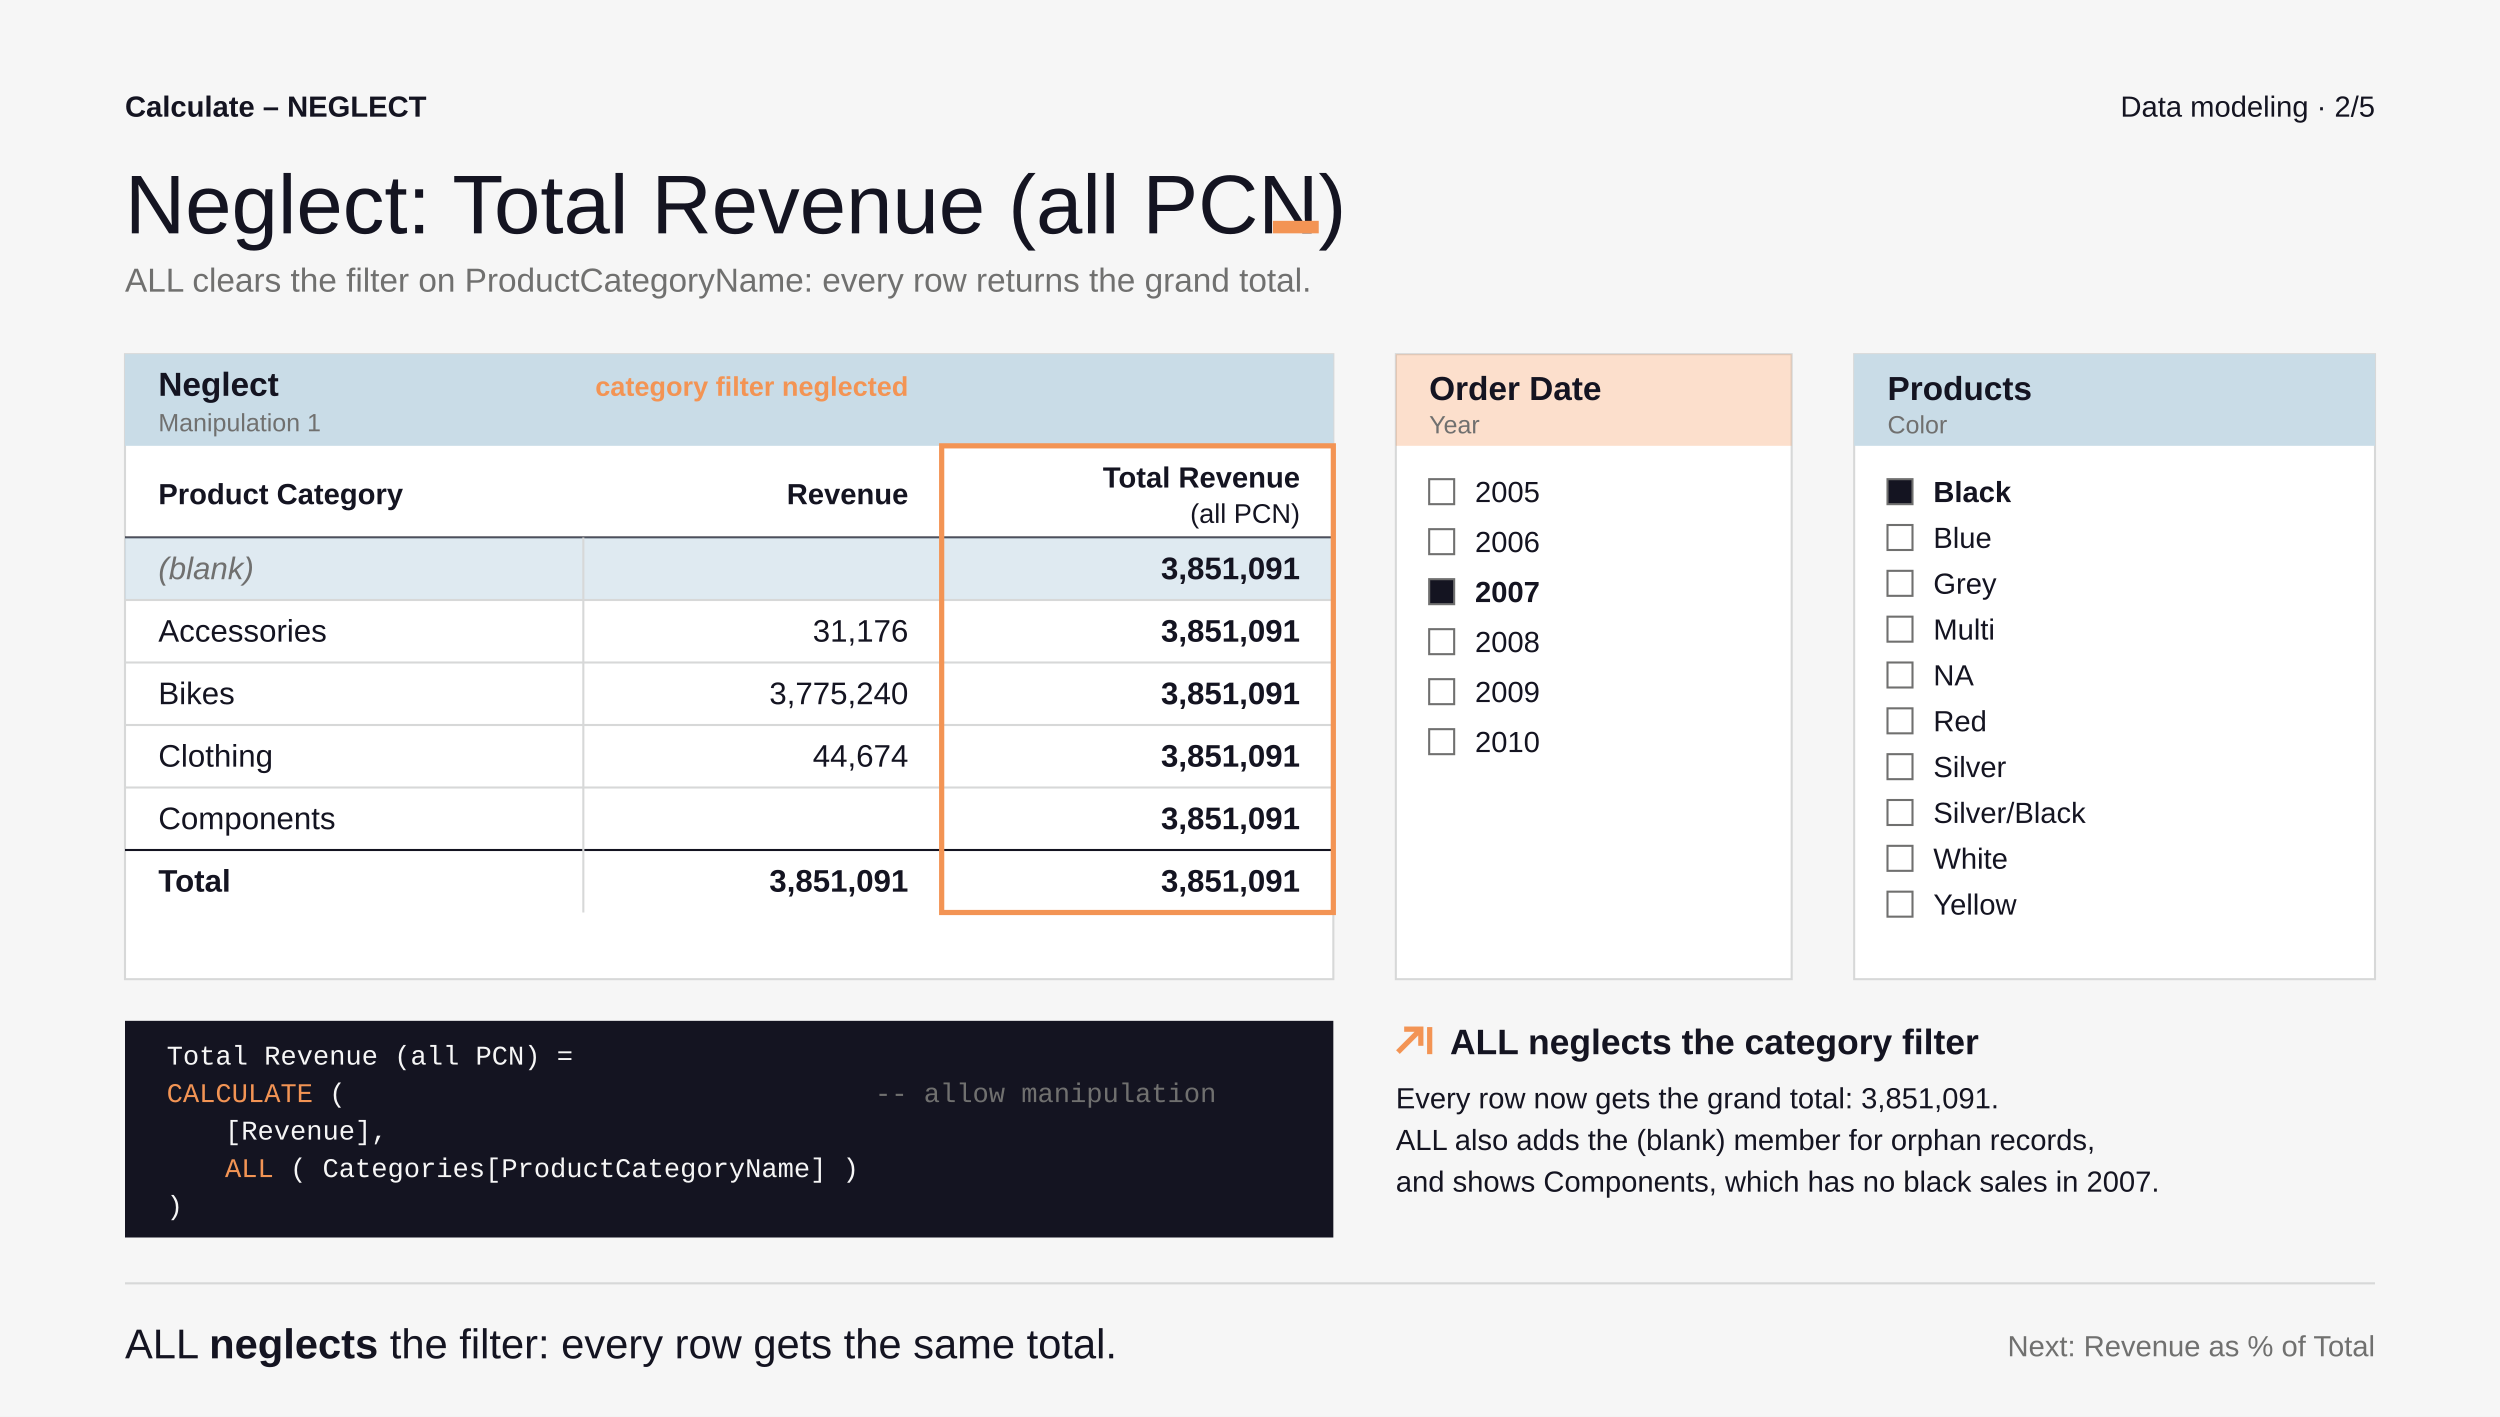
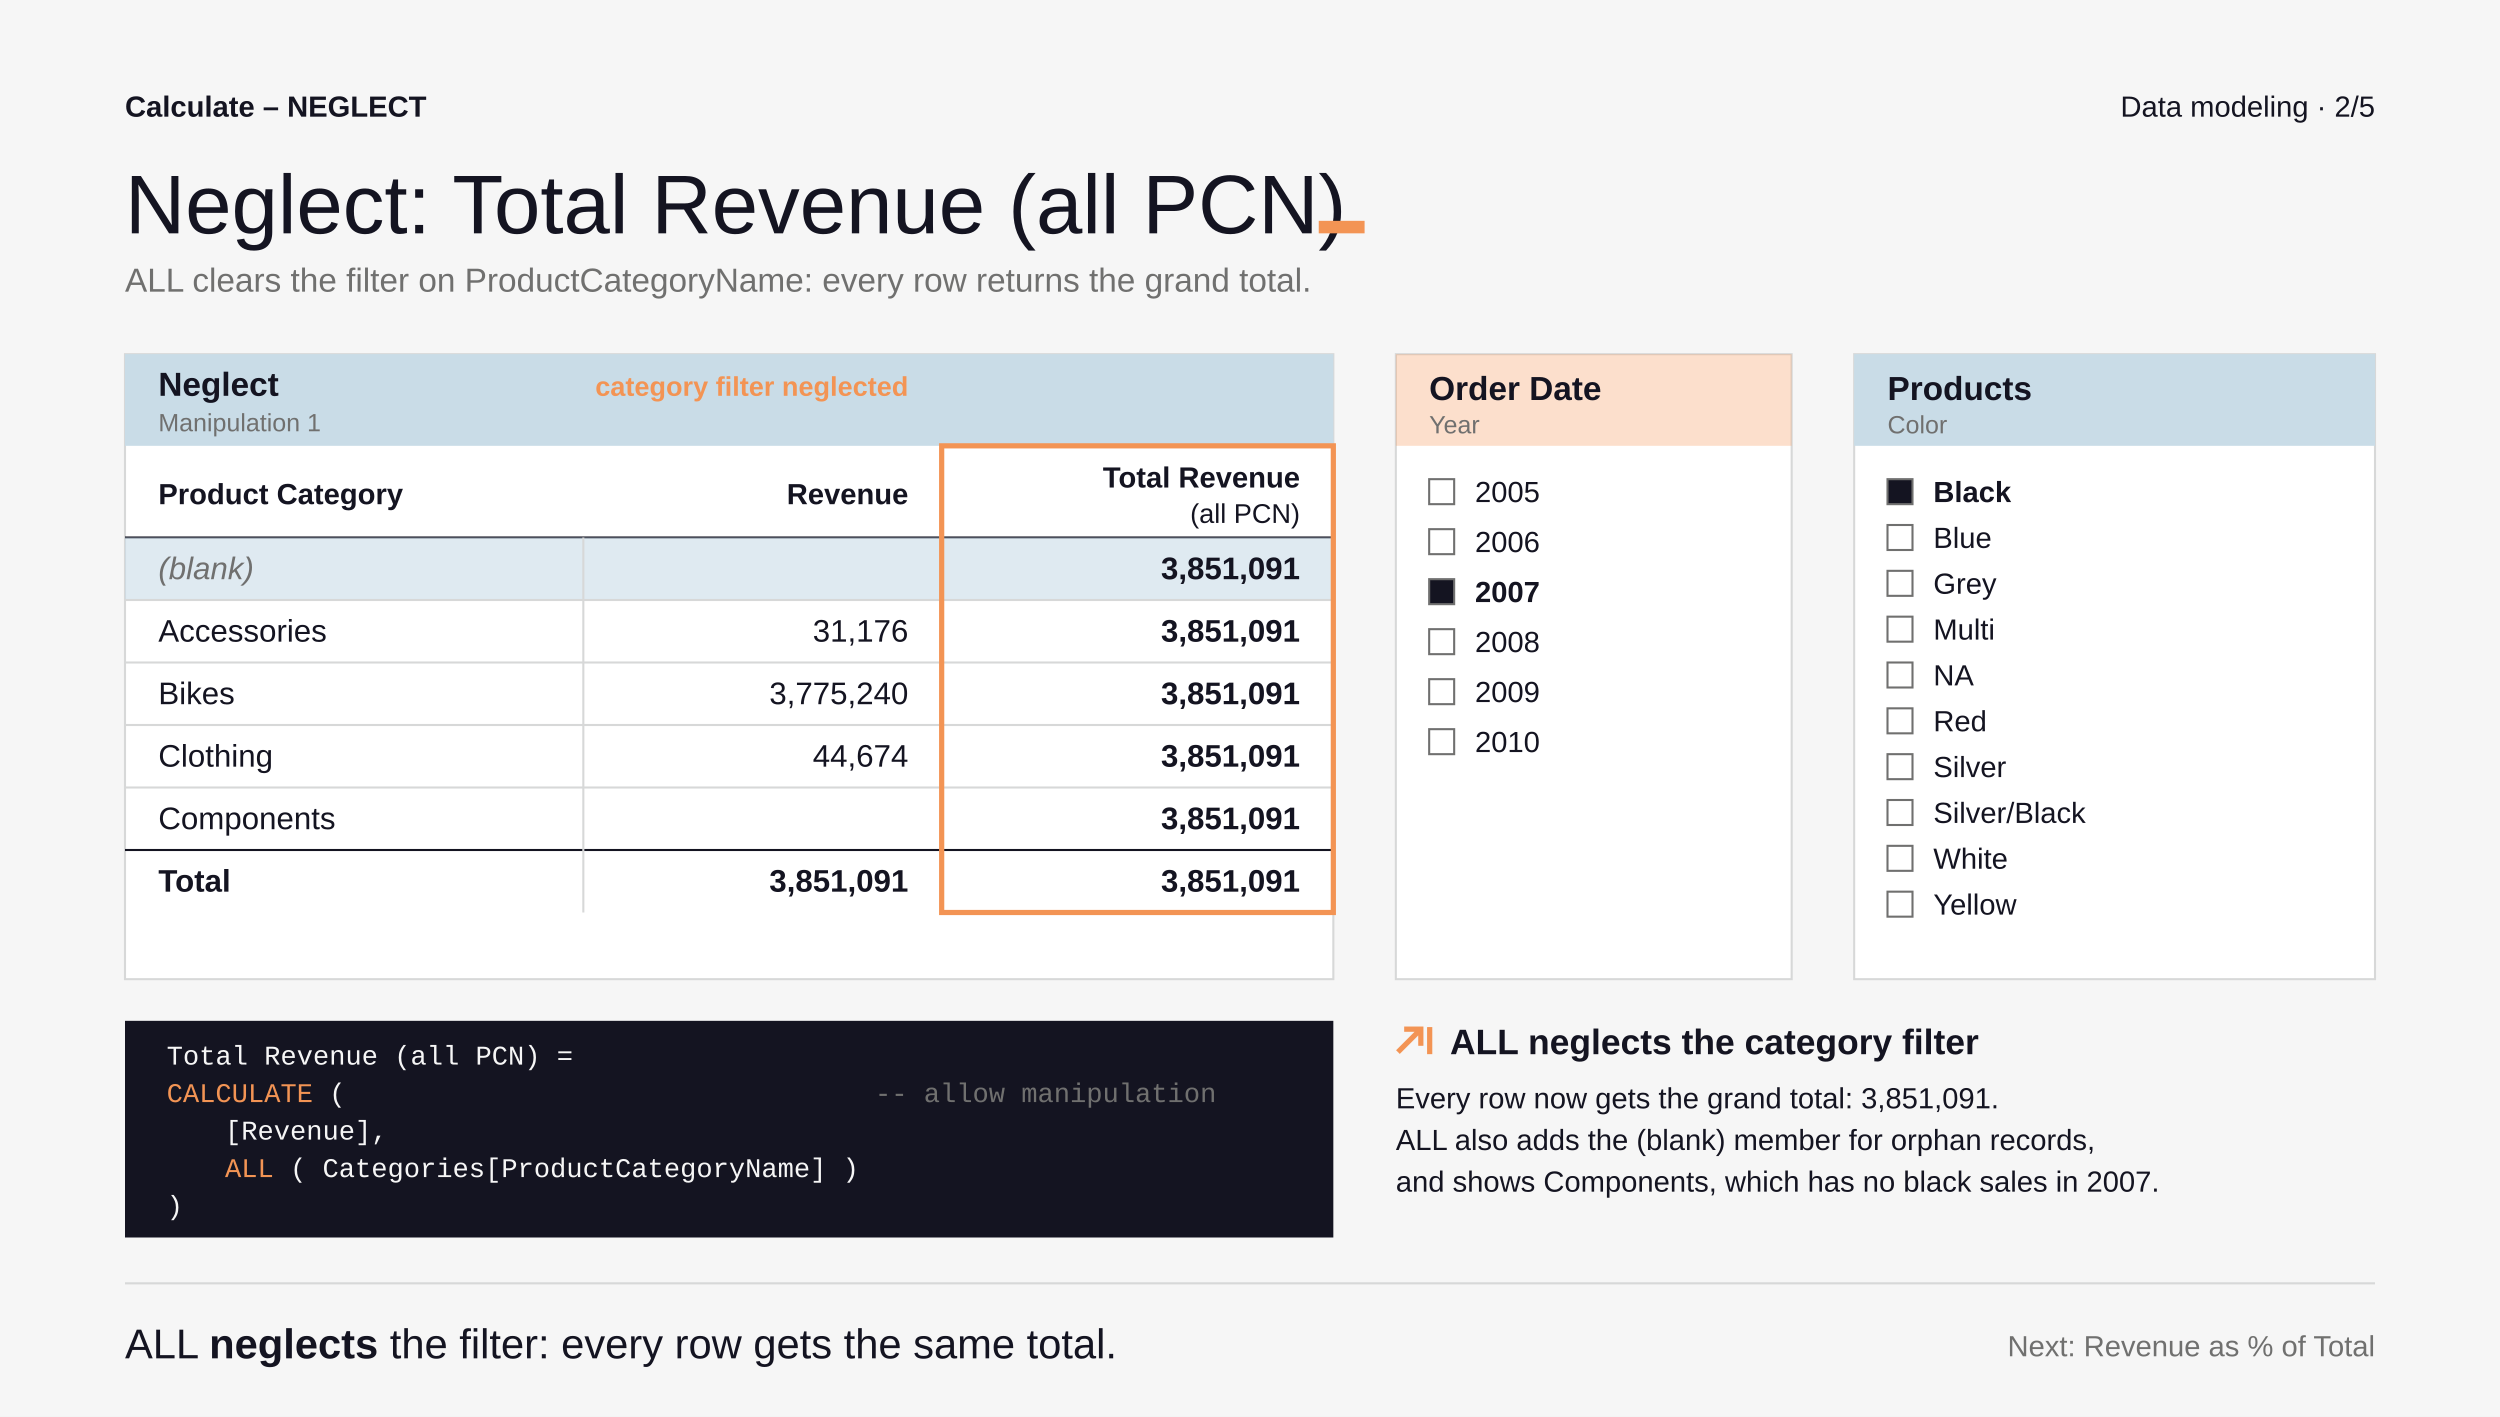
<svg xmlns="http://www.w3.org/2000/svg" viewBox="0 0 1200 680" width="1200" height="680" font-family="Circe, 'Segoe UI', Arial, sans-serif">
  <defs>
    <g id="brand-arrow">
      <path d="M1 15 L12 4 M4 4 H12 V12" fill="none" stroke="#F39454" stroke-width="2.5" />
      <rect x="15" y="3" width="2.5" height="13" fill="#F39454" />
    </g>
  </defs>
  <rect width="1200" height="680" fill="#F6F6F6" />
  <text x="60" y="56" font-size="14" font-weight="700" fill="#141421">Calculate – NEGLECT</text>
  <text x="1140" y="56" font-size="14" fill="#141421" text-anchor="end">Data modeling · 2/5</text>
-   <text x="60" y="112" font-size="40" font-weight="300" fill="#141421">Neglect: Total Revenue (all PCN)</text>
-   <rect x="611" y="106" width="22" height="6" fill="#F39454" />
+   <text x="60" y="112" font-size="40" font-weight="300" fill="#141421" textLength="565" lengthAdjust="spacing">Neglect: Total Revenue (all PCN)</text>
+   <rect x="633" y="106" width="22" height="6" fill="#F39454" />
  <text x="60" y="140" font-size="16" fill="#70706F">ALL clears the filter on ProductCategoryName: every row returns the grand total.</text>
  <rect x="60" y="170" width="580" height="300" fill="#FFFFFF" stroke="#D7D8D8" />
  <rect x="60" y="170" width="580" height="44" fill="#C9DCE7" />
  <text x="76" y="190" font-size="16" font-weight="700" fill="#141421">Neglect</text>
  <text x="76" y="207" font-size="12" fill="#70706F">Manipulation 1</text>
  <line x1="60" y1="258" x2="640" y2="258" stroke="#141421" />
  <g font-size="14" font-weight="700" fill="#141421">
    <text x="76" y="242">Product Category</text>
    <text x="436" y="242" text-anchor="end">Revenue</text>
    <text x="624" y="234" text-anchor="end">Total Revenue</text>
    <text x="624" y="251" text-anchor="end" font-weight="400" font-size="13">(all PCN)</text>
  </g>
  <rect x="60" y="258" width="580" height="30" fill="#C9DCE7" fill-opacity="0.6" />
  <text x="76" y="278" font-size="15" fill="#70706F" font-style="italic">(blank)</text>
  <text x="624" y="278" font-size="15" fill="#141421" text-anchor="end" font-weight="700">3,851,091</text>
  <line x1="60" y1="288" x2="640" y2="288" stroke="#D7D8D8" />
  <text x="76" y="308" font-size="15" fill="#141421">Accessories</text>
  <text x="436" y="308" font-size="15" fill="#141421" text-anchor="end">31,176</text>
  <text x="624" y="308" font-size="15" fill="#141421" text-anchor="end" font-weight="700">3,851,091</text>
  <line x1="60" y1="318" x2="640" y2="318" stroke="#D7D8D8" />
  <text x="76" y="338" font-size="15" fill="#141421">Bikes</text>
  <text x="436" y="338" font-size="15" fill="#141421" text-anchor="end">3,775,240</text>
  <text x="624" y="338" font-size="15" fill="#141421" text-anchor="end" font-weight="700">3,851,091</text>
  <line x1="60" y1="348" x2="640" y2="348" stroke="#D7D8D8" />
  <text x="76" y="368" font-size="15" fill="#141421">Clothing</text>
  <text x="436" y="368" font-size="15" fill="#141421" text-anchor="end">44,674</text>
  <text x="624" y="368" font-size="15" fill="#141421" text-anchor="end" font-weight="700">3,851,091</text>
  <line x1="60" y1="378" x2="640" y2="378" stroke="#D7D8D8" />
  <text x="76" y="398" font-size="15" fill="#141421">Components</text>
  <text x="624" y="398" font-size="15" fill="#141421" text-anchor="end" font-weight="700">3,851,091</text>
  <line x1="60" y1="408" x2="640" y2="408" stroke="#141421" />
  <text x="76" y="428" font-size="15" fill="#141421" font-weight="700">Total</text>
  <text x="436" y="428" font-size="15" fill="#141421" text-anchor="end" font-weight="700">3,851,091</text>
  <text x="624" y="428" font-size="15" fill="#141421" text-anchor="end" font-weight="700">3,851,091</text>
  <line x1="452" y1="214" x2="452" y2="438" stroke="#D7D8D8" />
  <line x1="280" y1="258" x2="280" y2="438" stroke="#D7D8D8" />
  <rect x="452" y="214" width="188" height="224" fill="none" stroke="#F39454" stroke-width="2.5" />
  <rect x="670" y="170" width="190" height="300" fill="#FFFFFF" stroke="#D7D8D8" />
  <rect x="670" y="170" width="190" height="44" fill="#F39454" fill-opacity="0.3" />
  <text x="686" y="192" font-size="16" font-weight="700" fill="#141421">Order Date</text>
  <text x="686" y="208" font-size="12" fill="#70706F">Year</text>
  <rect x="686" y="230" width="12" height="12" fill="#FFFFFF" stroke="#70706F" />
  <text x="708" y="241" font-size="14" fill="#141421">2005</text>
  <rect x="686" y="254" width="12" height="12" fill="#FFFFFF" stroke="#70706F" />
  <text x="708" y="265" font-size="14" fill="#141421">2006</text>
  <rect x="686" y="278" width="12" height="12" fill="#141421" stroke="#70706F" />
  <text x="708" y="289" font-size="14" fill="#141421" font-weight="700">2007</text>
  <rect x="686" y="302" width="12" height="12" fill="#FFFFFF" stroke="#70706F" />
  <text x="708" y="313" font-size="14" fill="#141421">2008</text>
  <rect x="686" y="326" width="12" height="12" fill="#FFFFFF" stroke="#70706F" />
  <text x="708" y="337" font-size="14" fill="#141421">2009</text>
  <rect x="686" y="350" width="12" height="12" fill="#FFFFFF" stroke="#70706F" />
  <text x="708" y="361" font-size="14" fill="#141421">2010</text>
  <rect x="890" y="170" width="250" height="300" fill="#FFFFFF" stroke="#D7D8D8" />
  <rect x="890" y="170" width="250" height="44" fill="#C9DCE7" />
  <text x="906" y="192" font-size="16" font-weight="700" fill="#141421">Products</text>
  <text x="906" y="208" font-size="12" fill="#70706F">Color</text>
  <rect x="906" y="230" width="12" height="12" fill="#141421" stroke="#70706F" />
  <text x="928" y="241" font-size="14" fill="#141421" font-weight="700">Black</text>
  <rect x="906" y="252" width="12" height="12" fill="#FFFFFF" stroke="#70706F" />
  <text x="928" y="263" font-size="14" fill="#141421">Blue</text>
  <rect x="906" y="274" width="12" height="12" fill="#FFFFFF" stroke="#70706F" />
  <text x="928" y="285" font-size="14" fill="#141421">Grey</text>
  <rect x="906" y="296" width="12" height="12" fill="#FFFFFF" stroke="#70706F" />
  <text x="928" y="307" font-size="14" fill="#141421">Multi</text>
  <rect x="906" y="318" width="12" height="12" fill="#FFFFFF" stroke="#70706F" />
  <text x="928" y="329" font-size="14" fill="#141421">NA</text>
  <rect x="906" y="340" width="12" height="12" fill="#FFFFFF" stroke="#70706F" />
  <text x="928" y="351" font-size="14" fill="#141421">Red</text>
  <rect x="906" y="362" width="12" height="12" fill="#FFFFFF" stroke="#70706F" />
  <text x="928" y="373" font-size="14" fill="#141421">Silver</text>
  <rect x="906" y="384" width="12" height="12" fill="#FFFFFF" stroke="#70706F" />
  <text x="928" y="395" font-size="14" fill="#141421">Silver/Black</text>
  <rect x="906" y="406" width="12" height="12" fill="#FFFFFF" stroke="#70706F" />
  <text x="928" y="417" font-size="14" fill="#141421">White</text>
  <rect x="906" y="428" width="12" height="12" fill="#FFFFFF" stroke="#70706F" />
  <text x="928" y="439" font-size="14" fill="#141421">Yellow</text>
  <text x="436" y="190" font-size="13" font-weight="700" fill="#F39454" text-anchor="end">category filter neglected</text>
  <rect x="60" y="490" width="580" height="104" fill="#141421" />
  <g font-family="Consolas, 'Courier New', monospace" font-size="13" fill="#F6F6F6">
    <text x="80" y="511">Total Revenue (all PCN) =</text>
    <text x="80" y="529">
      <tspan fill="#F39454">CALCULATE</tspan> (</text>
    <text x="420" y="529" fill="#70706F">-- allow manipulation</text>
    <text x="108" y="547">[Revenue],</text>
    <text x="108" y="565">
      <tspan fill="#F39454">ALL</tspan> ( Categories[ProductCategoryName] )</text>
    <text x="80" y="583">)</text>
  </g>
  <use href="#brand-arrow" x="670" y="490" />
  <text x="696" y="506" font-size="17" font-weight="700" fill="#141421">ALL neglects the category filter</text>
  <text x="670" y="532" font-size="14" fill="#141421">Every row now gets the grand total: 3,851,091.</text>
  <text x="670" y="552" font-size="14" fill="#141421">ALL also adds the (blank) member for orphan records,</text>
  <text x="670" y="572" font-size="14" fill="#141421">and shows Components, which has no black sales in 2007.</text>
  <line x1="60" y1="616" x2="1140" y2="616" stroke="#D7D8D8" stroke-width="1" />
  <text x="60" y="652" font-size="20" fill="#141421">ALL <tspan font-weight="700">neglects</tspan> the filter: every row gets the same total.</text>
  <text x="1140" y="651" font-size="14" fill="#70706F" text-anchor="end">Next: Revenue as % of Total</text>
</svg>
